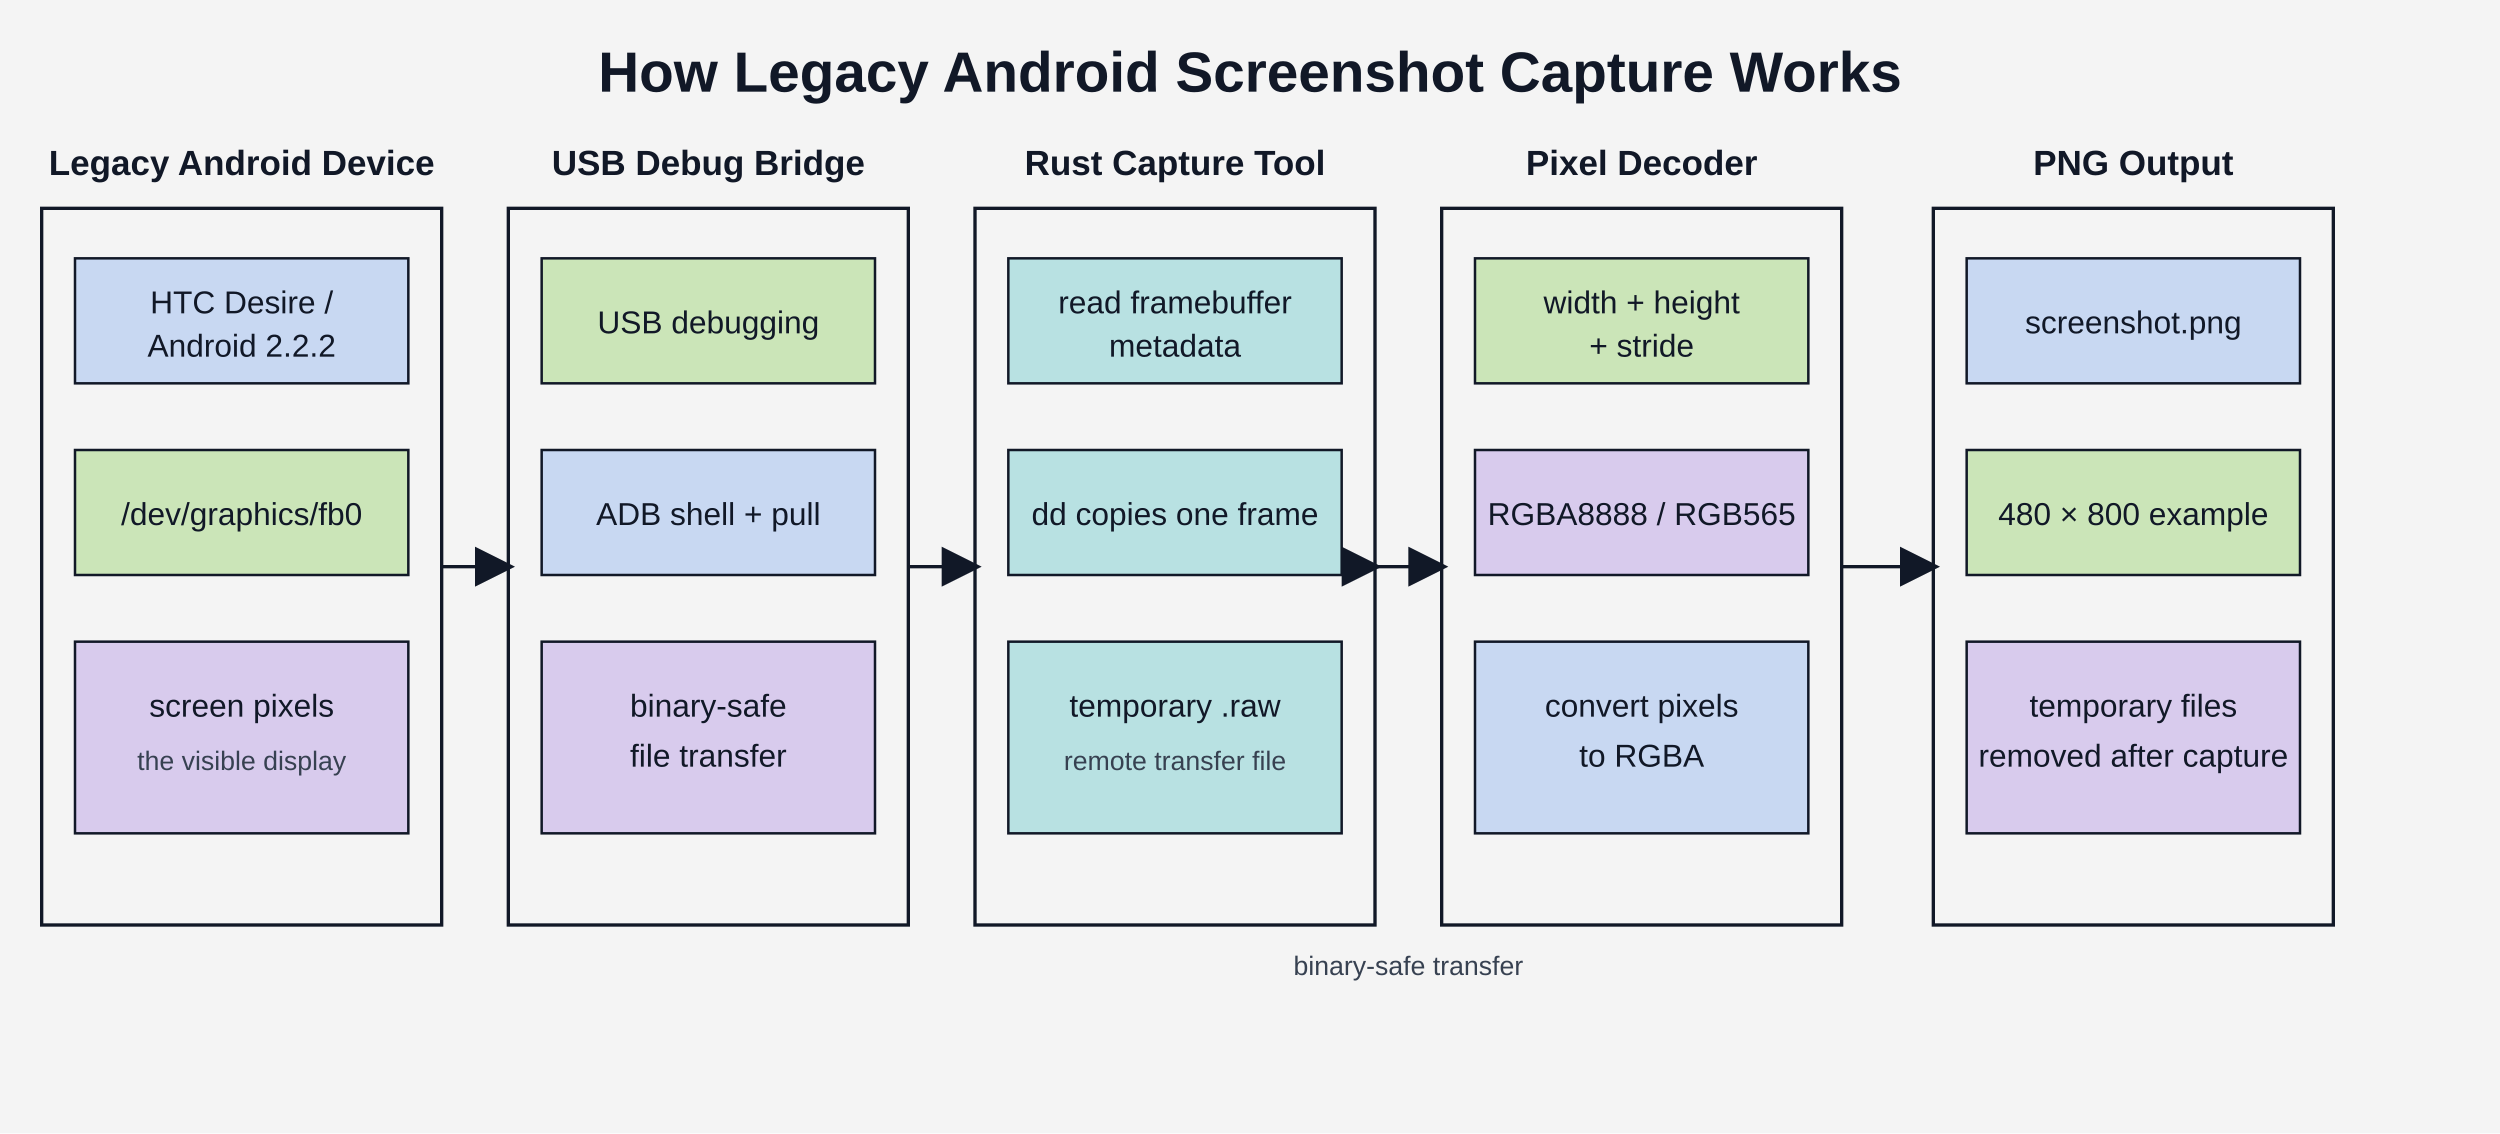
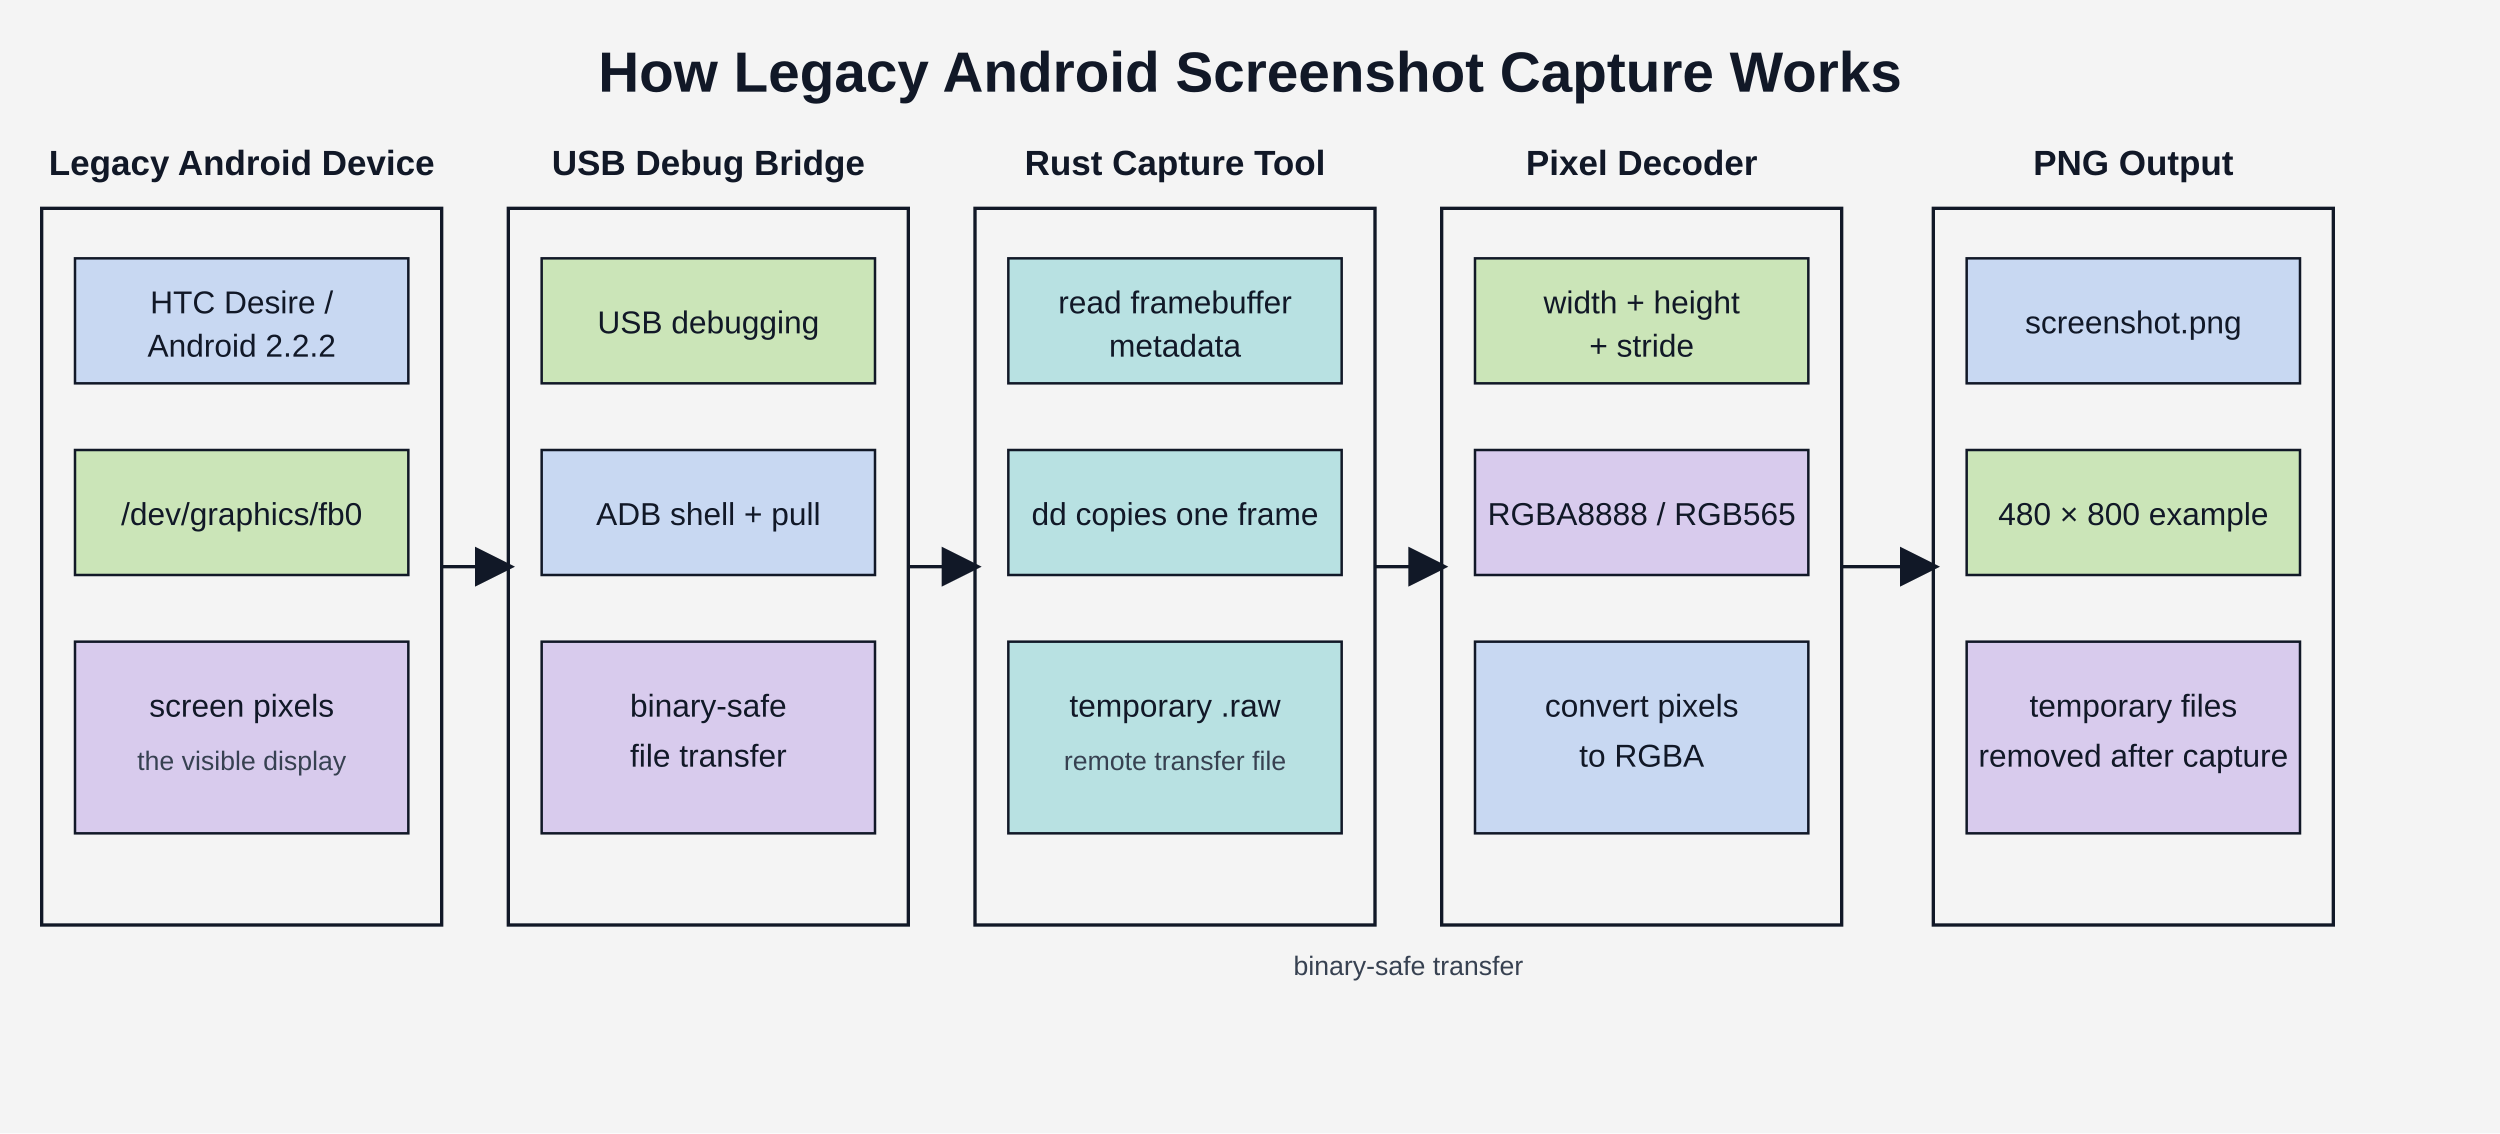
<svg xmlns="http://www.w3.org/2000/svg" width="1500" height="680" viewBox="0 0 1500 680" role="img" aria-labelledby="title description">
  <defs>
    <marker id="arrow" markerWidth="12" markerHeight="12" refX="10" refY="6" orient="auto" markerUnits="strokeWidth">
      <path d="M0,0 L12,6 L0,12 z" fill="#111827" />
    </marker>
    <style>
      .background { fill: #f4f4f4; }
      .title { fill: #111827; font: 700 34px Arial, sans-serif; }
      .heading { fill: #111827; font: 700 21px Arial, sans-serif; }
      .label { fill: #111827; font: 400 19px Arial, sans-serif; }
      .small { fill: #374151; font: 400 16px Arial, sans-serif; }
      .stage { stroke: #111827; stroke-width: 2; fill: none; }
      .box-blue { fill: #c8d8f2; stroke: #111827; stroke-width: 1.5; }
      .box-green { fill: #cbe5b8; stroke: #111827; stroke-width: 1.5; }
      .box-lavender { fill: #d8cbed; stroke: #111827; stroke-width: 1.5; }
      .box-cyan { fill: #b8e1e2; stroke: #111827; stroke-width: 1.5; }
      .arrow { fill: none; stroke: #111827; stroke-width: 2; marker-end: url(#arrow); }
-       .two-way { fill: none; stroke: #111827; stroke-width: 2; marker-start: url(#arrow); marker-end: url(#arrow); }
    </style>
  </defs>
  <rect class="background" width="1500" height="680" />
  <text class="title" x="750" y="55" text-anchor="middle">How Legacy Android Screenshot Capture Works</text>
  <text class="heading" x="145" y="105" text-anchor="middle">Legacy Android Device</text>
  <rect class="stage" x="25" y="125" width="240" height="430" />
  <rect class="box-blue" x="45" y="155" width="200" height="75" />
  <text class="label" x="145" y="188" text-anchor="middle">HTC Desire /</text>
  <text class="label" x="145" y="214" text-anchor="middle">Android 2.2.2</text>
  <rect class="box-green" x="45" y="270" width="200" height="75" />
  <text class="label" x="145" y="315" text-anchor="middle">/dev/graphics/fb0</text>
  <rect class="box-lavender" x="45" y="385" width="200" height="115" />
  <text class="label" x="145" y="430" text-anchor="middle">screen pixels</text>
  <text class="small" x="145" y="462" text-anchor="middle">the visible display</text>
  <text class="heading" x="425" y="105" text-anchor="middle">USB Debug Bridge</text>
  <rect class="stage" x="305" y="125" width="240" height="430" />
  <rect class="box-green" x="325" y="155" width="200" height="75" />
  <text class="label" x="425" y="200" text-anchor="middle">USB debugging</text>
  <rect class="box-blue" x="325" y="270" width="200" height="75" />
  <text class="label" x="425" y="315" text-anchor="middle">ADB shell + pull</text>
  <rect class="box-lavender" x="325" y="385" width="200" height="115" />
  <text class="label" x="425" y="430" text-anchor="middle">binary-safe</text>
  <text class="label" x="425" y="460" text-anchor="middle">file transfer</text>
  <text class="heading" x="705" y="105" text-anchor="middle">Rust Capture Tool</text>
  <rect class="stage" x="585" y="125" width="240" height="430" />
  <rect class="box-cyan" x="605" y="155" width="200" height="75" />
  <text class="label" x="705" y="188" text-anchor="middle">read framebuffer</text>
  <text class="label" x="705" y="214" text-anchor="middle">metadata</text>
  <rect class="box-cyan" x="605" y="270" width="200" height="75" />
  <text class="label" x="705" y="315" text-anchor="middle">dd copies one frame</text>
  <rect class="box-cyan" x="605" y="385" width="200" height="115" />
  <text class="label" x="705" y="430" text-anchor="middle">temporary .raw</text>
  <text class="small" x="705" y="462" text-anchor="middle">remote transfer file</text>
  <text class="heading" x="985" y="105" text-anchor="middle">Pixel Decoder</text>
  <rect class="stage" x="865" y="125" width="240" height="430" />
  <rect class="box-green" x="885" y="155" width="200" height="75" />
  <text class="label" x="985" y="188" text-anchor="middle">width + height</text>
  <text class="label" x="985" y="214" text-anchor="middle">+ stride</text>
  <rect class="box-lavender" x="885" y="270" width="200" height="75" />
  <text class="label" x="985" y="315" text-anchor="middle">RGBA8888 / RGB565</text>
  <rect class="box-blue" x="885" y="385" width="200" height="115" />
  <text class="label" x="985" y="430" text-anchor="middle">convert pixels</text>
  <text class="label" x="985" y="460" text-anchor="middle">to RGBA</text>
  <text class="heading" x="1280" y="105" text-anchor="middle">PNG Output</text>
  <rect class="stage" x="1160" y="125" width="240" height="430" />
  <rect class="box-blue" x="1180" y="155" width="200" height="75" />
  <text class="label" x="1280" y="200" text-anchor="middle">screenshot.png</text>
  <rect class="box-green" x="1180" y="270" width="200" height="75" />
  <text class="label" x="1280" y="315" text-anchor="middle">480 × 800 example</text>
  <rect class="box-lavender" x="1180" y="385" width="200" height="115" />
  <text class="label" x="1280" y="430" text-anchor="middle">temporary files</text>
  <text class="label" x="1280" y="460" text-anchor="middle">removed after capture</text>
  <path class="arrow" d="M265 340 H305" />
  <path class="arrow" d="M545 340 H585" />
-   <path class="two-way" d="M825 340 H865" />
+   <path class="arrow" d="M825 340 H865" />
  <path class="arrow" d="M1105 340 H1160" />
  <text class="small" x="845" y="585" text-anchor="middle">binary-safe transfer</text>
</svg>
